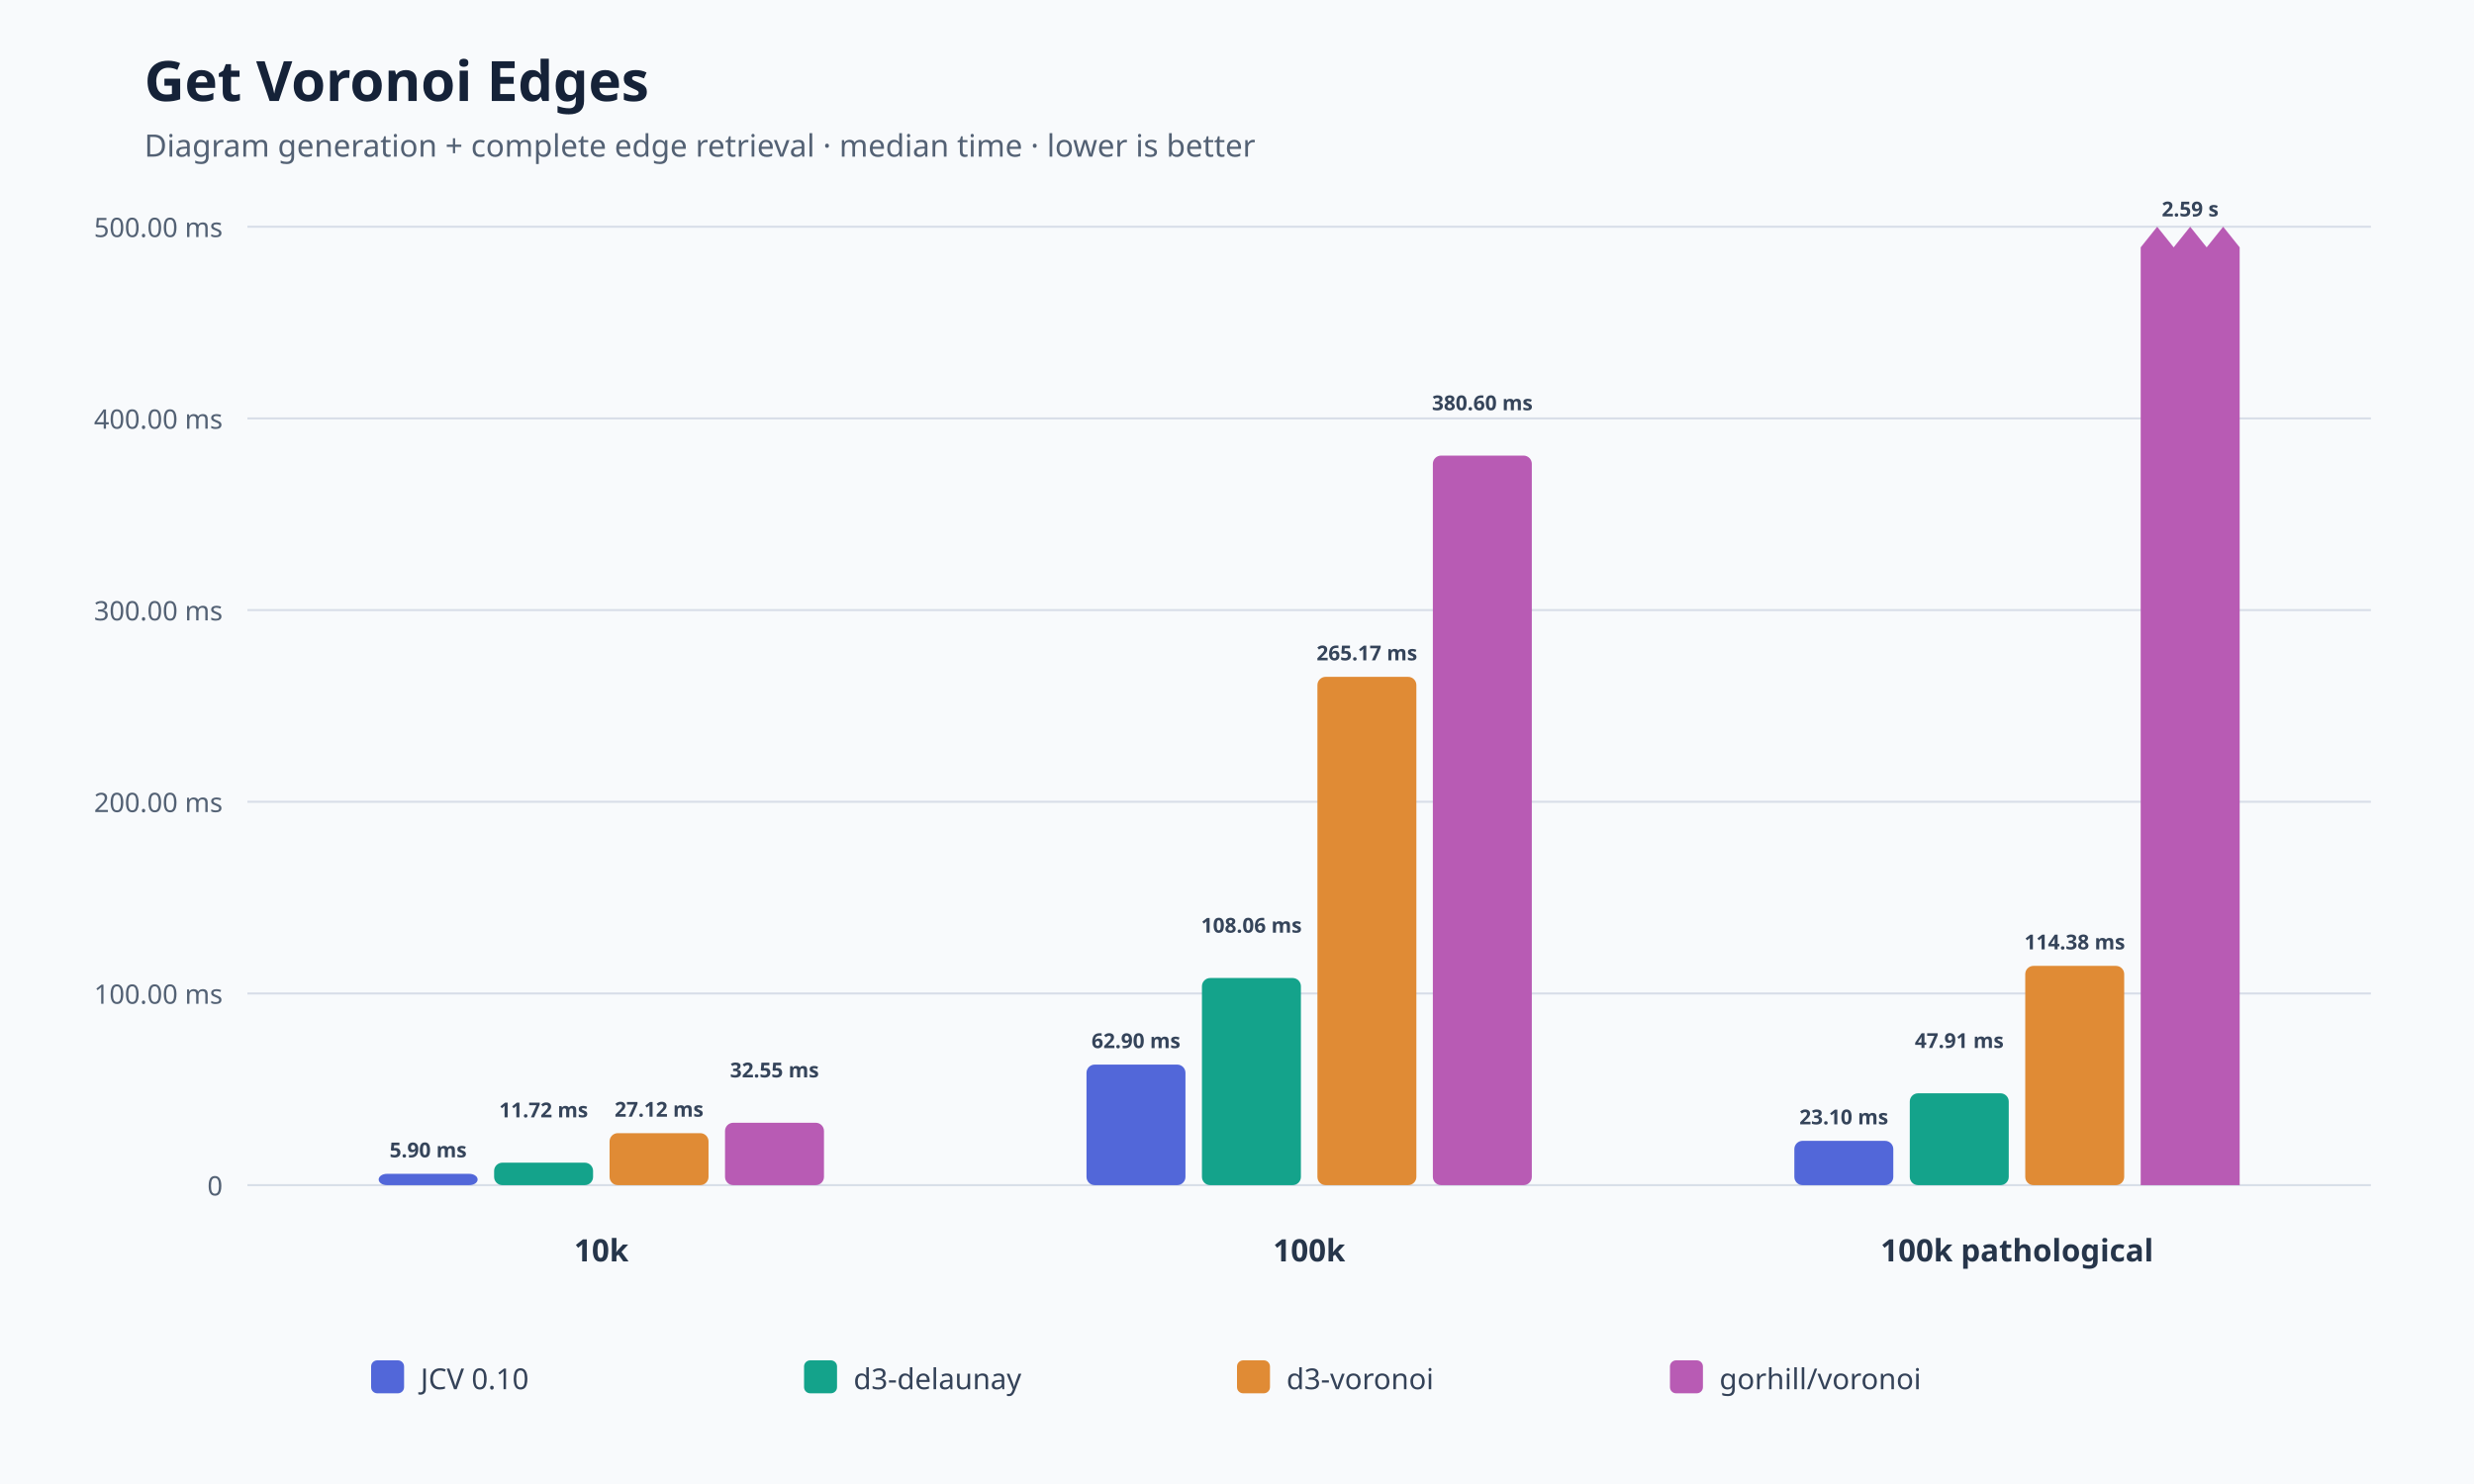
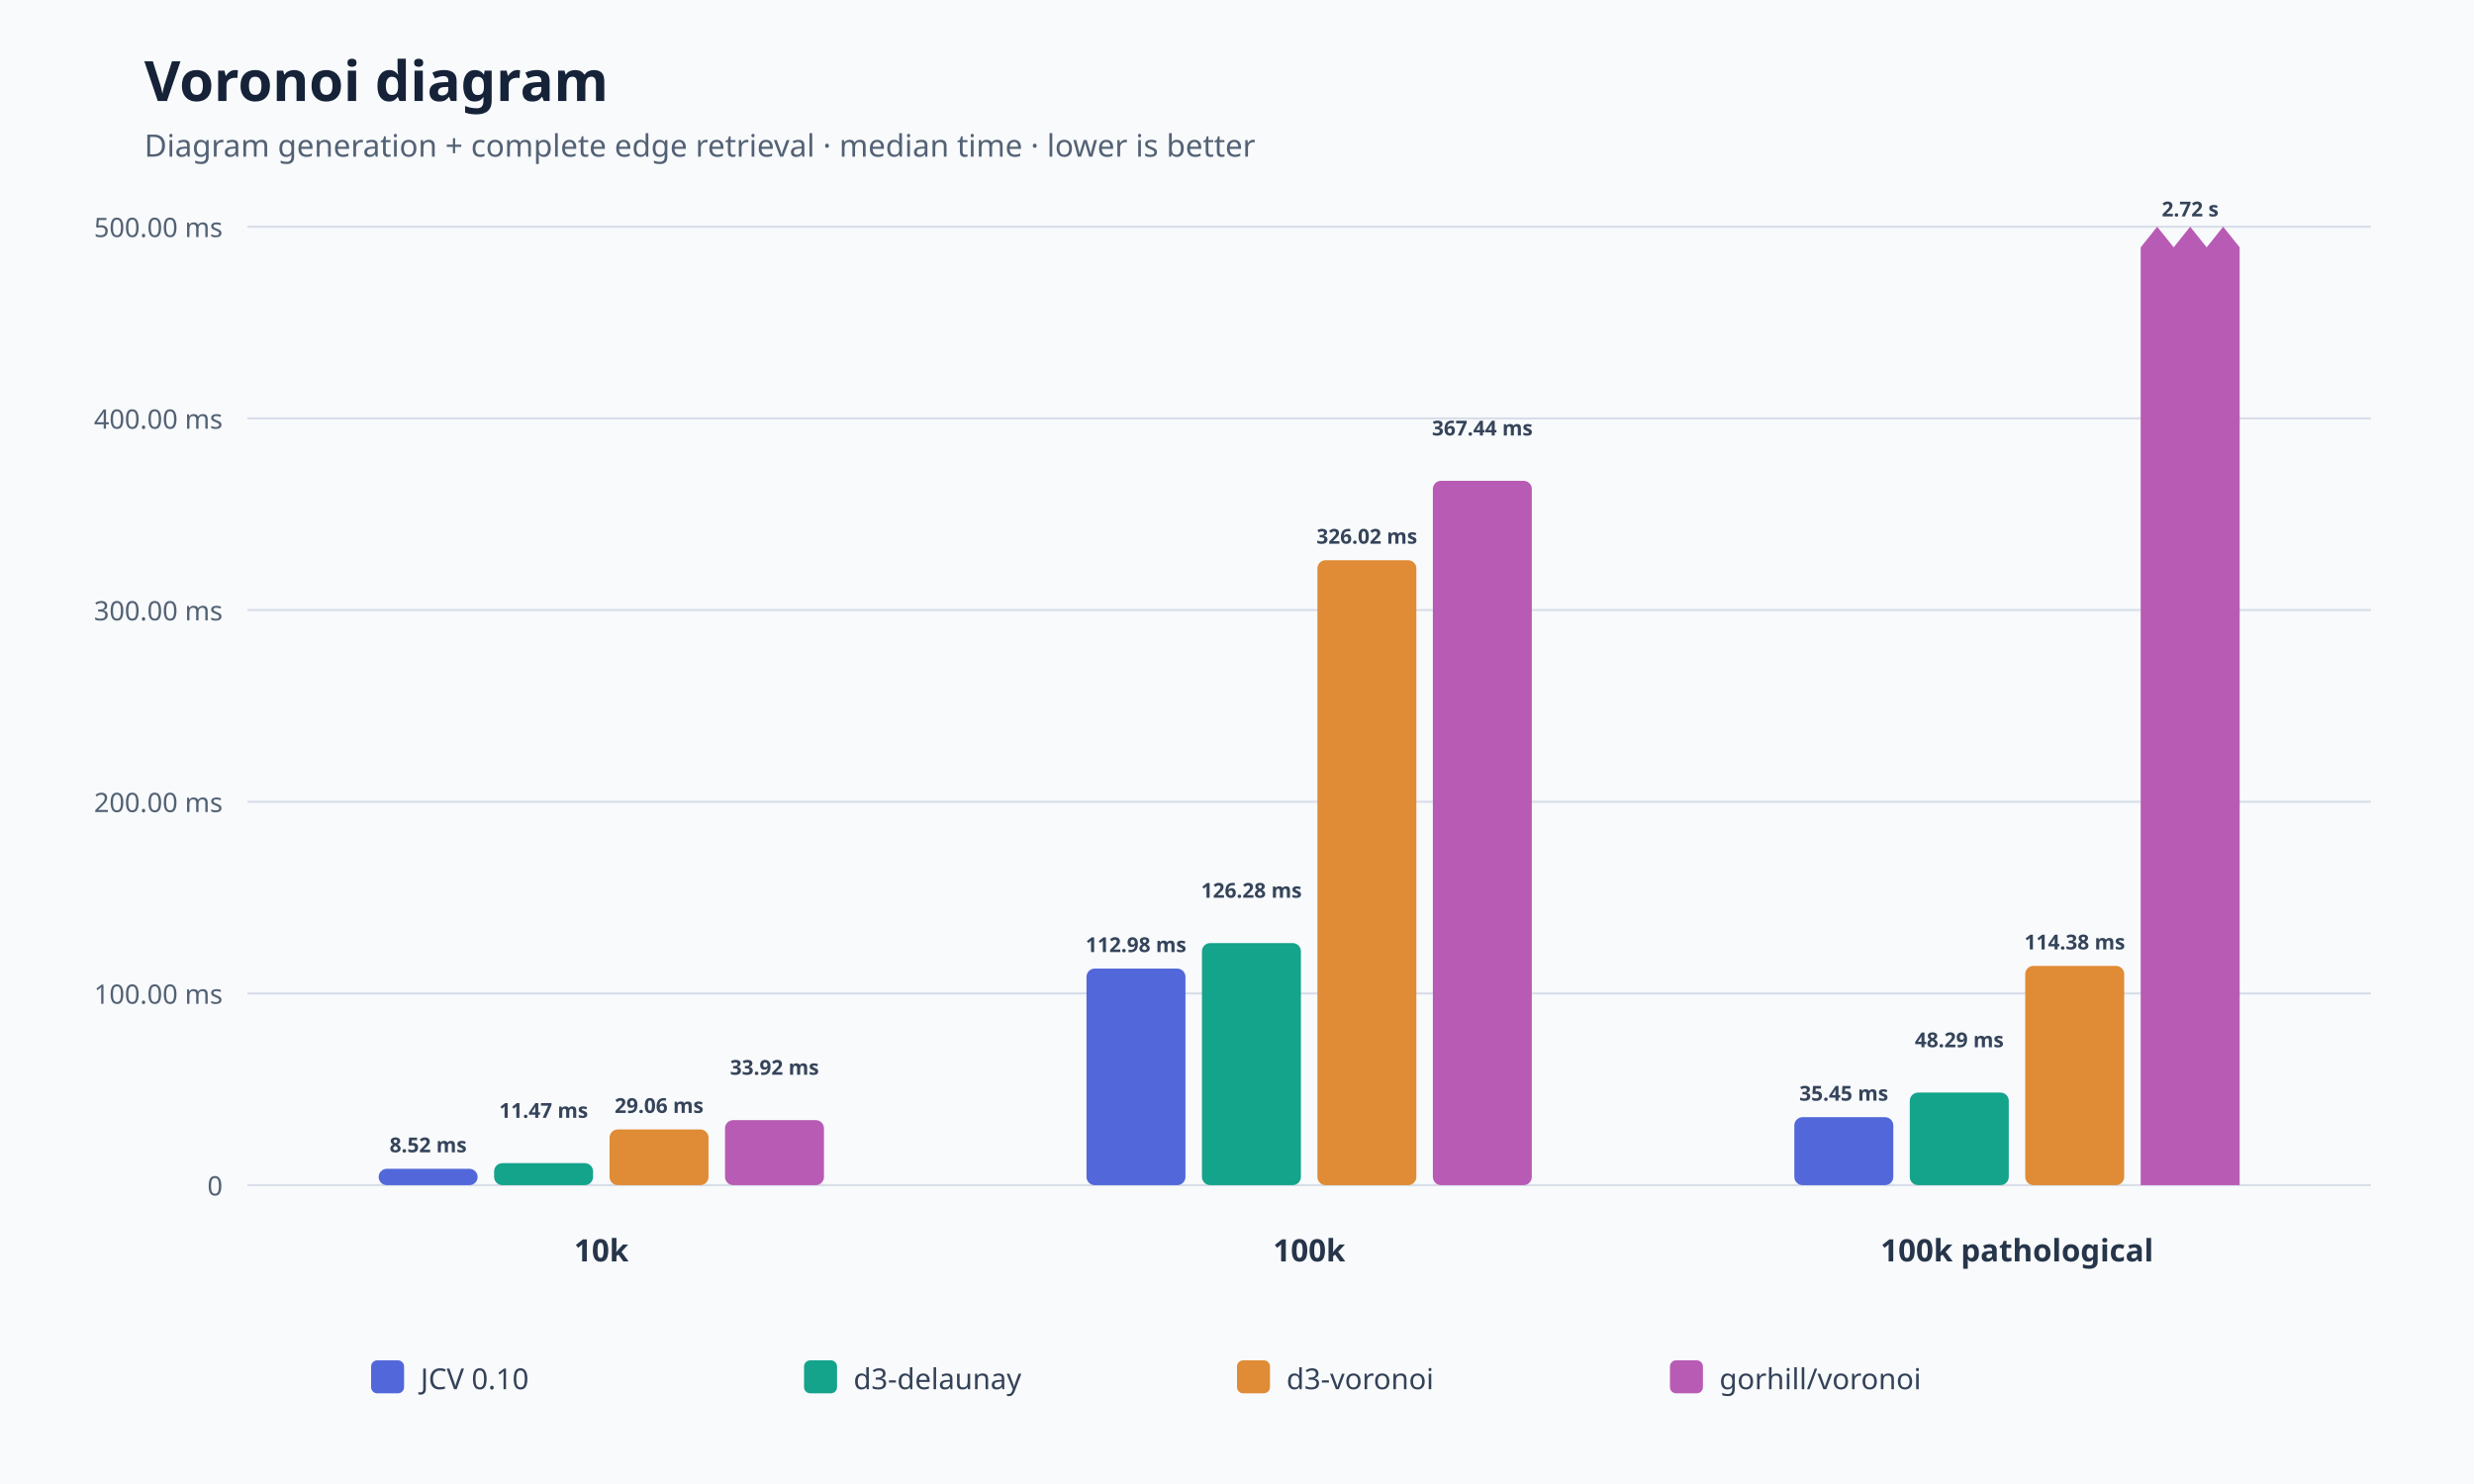
<svg xmlns="http://www.w3.org/2000/svg" width="1200" height="720" viewBox="0 0 1200 720" role="img" aria-labelledby="title desc">
  <style>.stat-hit{fill:transparent;pointer-events:all}</style>
  <rect width="1200" height="720" fill="#f8fafc" />
-   <text x="70" y="49" font-family="system-ui, sans-serif" font-size="27" font-weight="700" fill="#152238">Get Voronoi Edges</text>
+   <text x="70" y="49" font-family="system-ui, sans-serif" font-size="27" font-weight="700" fill="#152238">Voronoi diagram</text>
  <text x="70" y="76" font-family="system-ui, sans-serif" font-size="15" fill="#536174">Diagram generation + complete edge retrieval · median time · lower is better</text>
  <line x1="120" y1="575" x2="1150" y2="575" stroke="#d8dee8" />
  <text x="108" y="580" font-family="system-ui, sans-serif" font-size="13" fill="#536174" text-anchor="end">0</text>
  <line x1="120" y1="482" x2="1150" y2="482" stroke="#d8dee8" />
  <text x="108" y="487" font-family="system-ui, sans-serif" font-size="13" fill="#536174" text-anchor="end">100.00 ms</text>
  <line x1="120" y1="389" x2="1150" y2="389" stroke="#d8dee8" />
  <text x="108" y="394" font-family="system-ui, sans-serif" font-size="13" fill="#536174" text-anchor="end">200.00 ms</text>
  <line x1="120" y1="296" x2="1150" y2="296" stroke="#d8dee8" />
  <text x="108" y="301" font-family="system-ui, sans-serif" font-size="13" fill="#536174" text-anchor="end">300.00 ms</text>
  <line x1="120" y1="203" x2="1150" y2="203" stroke="#d8dee8" />
  <text x="108" y="208" font-family="system-ui, sans-serif" font-size="13" fill="#536174" text-anchor="end">400.00 ms</text>
  <line x1="120" y1="110" x2="1150" y2="110" stroke="#d8dee8" />
  <text x="108" y="115" font-family="system-ui, sans-serif" font-size="13" fill="#536174" text-anchor="end">500.00 ms</text>
  <text x="291.667" y="612" font-family="system-ui, sans-serif" font-size="15" font-weight="600" fill="#26354a" text-anchor="middle">10k</text>
-   <rect x="183.667" y="569.51" width="48" height="5.49" rx="4" fill="#5267d9" />
-   <text x="207.667" y="561.51" font-family="system-ui, sans-serif" font-size="10" font-weight="650" fill="#35445a" text-anchor="middle">5.90 ms</text>
+   <rect x="183.667" y="567.07" width="48" height="7.93" rx="4" fill="#5267d9" />
+   <text x="207.667" y="559.07" font-family="system-ui, sans-serif" font-size="10" font-weight="650" fill="#35445a" text-anchor="middle">8.52 ms</text>
  <g class="stat-bar" tabindex="0">
    <rect class="stat-hit" x="183.667" y="560.00" width="48" height="15.00" />
  </g>
-   <rect x="239.667" y="564.10" width="48" height="10.90" rx="4" fill="#14a38b" />
-   <text x="263.667" y="542.10" font-family="system-ui, sans-serif" font-size="10" font-weight="650" fill="#35445a" text-anchor="middle">11.72 ms</text>
+   <rect x="239.667" y="564.33" width="48" height="10.67" rx="4" fill="#14a38b" />
+   <text x="263.667" y="542.33" font-family="system-ui, sans-serif" font-size="10" font-weight="650" fill="#35445a" text-anchor="middle">11.47 ms</text>
  <g class="stat-bar" tabindex="0">
    <rect class="stat-hit" x="239.667" y="560.00" width="48" height="15.00" />
  </g>
-   <rect x="295.667" y="549.78" width="48" height="25.22" rx="4" fill="#e08b35" />
-   <text x="319.667" y="541.78" font-family="system-ui, sans-serif" font-size="10" font-weight="650" fill="#35445a" text-anchor="middle">27.12 ms</text>
+   <rect x="295.667" y="547.97" width="48" height="27.03" rx="4" fill="#e08b35" />
+   <text x="319.667" y="539.97" font-family="system-ui, sans-serif" font-size="10" font-weight="650" fill="#35445a" text-anchor="middle">29.06 ms</text>
  <g class="stat-bar" tabindex="0">
-     <rect class="stat-hit" x="295.667" y="549.78" width="48" height="25.22" />
+     <rect class="stat-hit" x="295.667" y="547.97" width="48" height="27.03" />
  </g>
-   <rect x="351.667" y="544.73" width="48" height="30.27" rx="4" fill="#b85bb4" />
-   <text x="375.667" y="522.73" font-family="system-ui, sans-serif" font-size="10" font-weight="650" fill="#35445a" text-anchor="middle">32.55 ms</text>
+   <rect x="351.667" y="543.45" width="48" height="31.55" rx="4" fill="#b85bb4" />
+   <text x="375.667" y="521.45" font-family="system-ui, sans-serif" font-size="10" font-weight="650" fill="#35445a" text-anchor="middle">33.92 ms</text>
  <g class="stat-bar" tabindex="0">
-     <rect class="stat-hit" x="351.667" y="544.73" width="48" height="30.27" />
+     <rect class="stat-hit" x="351.667" y="543.45" width="48" height="31.55" />
  </g>
  <text x="635" y="612" font-family="system-ui, sans-serif" font-size="15" font-weight="600" fill="#26354a" text-anchor="middle">100k</text>
-   <rect x="527" y="516.51" width="48" height="58.49" rx="4" fill="#5267d9" />
-   <text x="551" y="508.51" font-family="system-ui, sans-serif" font-size="10" font-weight="650" fill="#35445a" text-anchor="middle">62.90 ms</text>
+   <rect x="527" y="469.93" width="48" height="105.07" rx="4" fill="#5267d9" />
+   <text x="551" y="461.93" font-family="system-ui, sans-serif" font-size="10" font-weight="650" fill="#35445a" text-anchor="middle">112.98 ms</text>
  <g class="stat-bar" tabindex="0">
-     <rect class="stat-hit" x="527" y="516.51" width="48" height="58.49" />
+     <rect class="stat-hit" x="527" y="469.93" width="48" height="105.07" />
  </g>
-   <rect x="583" y="474.51" width="48" height="100.49" rx="4" fill="#14a38b" />
-   <text x="607" y="452.51" font-family="system-ui, sans-serif" font-size="10" font-weight="650" fill="#35445a" text-anchor="middle">108.06 ms</text>
+   <rect x="583" y="457.56" width="48" height="117.44" rx="4" fill="#14a38b" />
+   <text x="607" y="435.56" font-family="system-ui, sans-serif" font-size="10" font-weight="650" fill="#35445a" text-anchor="middle">126.28 ms</text>
  <g class="stat-bar" tabindex="0">
-     <rect class="stat-hit" x="583" y="474.51" width="48" height="100.49" />
+     <rect class="stat-hit" x="583" y="457.56" width="48" height="117.44" />
  </g>
-   <rect x="639" y="328.39" width="48" height="246.61" rx="4" fill="#e08b35" />
-   <text x="663" y="320.39" font-family="system-ui, sans-serif" font-size="10" font-weight="650" fill="#35445a" text-anchor="middle">265.17 ms</text>
+   <rect x="639" y="271.80" width="48" height="303.20" rx="4" fill="#e08b35" />
+   <text x="663" y="263.80" font-family="system-ui, sans-serif" font-size="10" font-weight="650" fill="#35445a" text-anchor="middle">326.02 ms</text>
  <g class="stat-bar" tabindex="0">
-     <rect class="stat-hit" x="639" y="328.39" width="48" height="246.61" />
+     <rect class="stat-hit" x="639" y="271.80" width="48" height="303.20" />
  </g>
-   <rect x="695" y="221.04" width="48" height="353.96" rx="4" fill="#b85bb4" />
-   <text x="719" y="199.04" font-family="system-ui, sans-serif" font-size="10" font-weight="650" fill="#35445a" text-anchor="middle">380.60 ms</text>
+   <rect x="695" y="233.28" width="48" height="341.72" rx="4" fill="#b85bb4" />
+   <text x="719" y="211.28" font-family="system-ui, sans-serif" font-size="10" font-weight="650" fill="#35445a" text-anchor="middle">367.44 ms</text>
  <g class="stat-bar" tabindex="0">
-     <rect class="stat-hit" x="695" y="221.04" width="48" height="353.96" />
+     <rect class="stat-hit" x="695" y="233.28" width="48" height="341.72" />
  </g>
  <text x="978.333" y="612" font-family="system-ui, sans-serif" font-size="15" font-weight="600" fill="#26354a" text-anchor="middle">100k pathological</text>
-   <rect x="870.333" y="553.51" width="48" height="21.49" rx="4" fill="#5267d9" />
-   <text x="894.333" y="545.51" font-family="system-ui, sans-serif" font-size="10" font-weight="650" fill="#35445a" text-anchor="middle">23.10 ms</text>
+   <rect x="870.333" y="542.03" width="48" height="32.97" rx="4" fill="#5267d9" />
+   <text x="894.333" y="534.03" font-family="system-ui, sans-serif" font-size="10" font-weight="650" fill="#35445a" text-anchor="middle">35.45 ms</text>
  <g class="stat-bar" tabindex="0">
-     <rect class="stat-hit" x="870.333" y="553.51" width="48" height="21.49" />
+     <rect class="stat-hit" x="870.333" y="542.03" width="48" height="32.97" />
  </g>
-   <rect x="926.333" y="530.44" width="48" height="44.56" rx="4" fill="#14a38b" />
-   <text x="950.333" y="508.44" font-family="system-ui, sans-serif" font-size="10" font-weight="650" fill="#35445a" text-anchor="middle">47.91 ms</text>
+   <rect x="926.333" y="530.09" width="48" height="44.91" rx="4" fill="#14a38b" />
+   <text x="950.333" y="508.09" font-family="system-ui, sans-serif" font-size="10" font-weight="650" fill="#35445a" text-anchor="middle">48.29 ms</text>
  <g class="stat-bar" tabindex="0">
-     <rect class="stat-hit" x="926.333" y="530.44" width="48" height="44.56" />
+     <rect class="stat-hit" x="926.333" y="530.09" width="48" height="44.91" />
  </g>
-   <rect x="982.333" y="468.62" width="48" height="106.38" rx="4" fill="#e08b35" />
-   <text x="1006.333" y="460.62" font-family="system-ui, sans-serif" font-size="10" font-weight="650" fill="#35445a" text-anchor="middle">114.38 ms</text>
+   <rect x="982.333" y="468.63" width="48" height="106.37" rx="4" fill="#e08b35" />
+   <text x="1006.333" y="460.63" font-family="system-ui, sans-serif" font-size="10" font-weight="650" fill="#35445a" text-anchor="middle">114.38 ms</text>
  <g class="stat-bar" tabindex="0">
-     <rect class="stat-hit" x="982.333" y="468.62" width="48" height="106.38" />
+     <rect class="stat-hit" x="982.333" y="468.63" width="48" height="106.37" />
  </g>
  <path d="M1038.333 575 V120 L1046.333 110 L1054.333 120 L1062.333 110 L1070.333 120 L1078.333 110 L1086.333 120 V575 Z" fill="#b85bb4" />
-   <text x="1062.333" y="105.00" font-family="system-ui, sans-serif" font-size="10" font-weight="650" fill="#35445a" text-anchor="middle">2.59 s</text>
+   <text x="1062.333" y="105.00" font-family="system-ui, sans-serif" font-size="10" font-weight="650" fill="#35445a" text-anchor="middle">2.72 s</text>
  <g class="stat-bar" tabindex="0">
    <rect class="stat-hit" x="1038.333" y="110.00" width="48" height="465.00" />
  </g>
  <rect x="180" y="660" width="16" height="16" rx="3" fill="#5267d9" />
  <text x="204" y="674" font-family="system-ui, sans-serif" font-size="14" fill="#344258">JCV 0.10</text>
  <rect x="390" y="660" width="16" height="16" rx="3" fill="#14a38b" />
  <text x="414" y="674" font-family="system-ui, sans-serif" font-size="14" fill="#344258">d3-delaunay</text>
  <rect x="600" y="660" width="16" height="16" rx="3" fill="#e08b35" />
  <text x="624" y="674" font-family="system-ui, sans-serif" font-size="14" fill="#344258">d3-voronoi</text>
  <rect x="810" y="660" width="16" height="16" rx="3" fill="#b85bb4" />
  <text x="834" y="674" font-family="system-ui, sans-serif" font-size="14" fill="#344258">gorhill/voronoi</text>
</svg>
